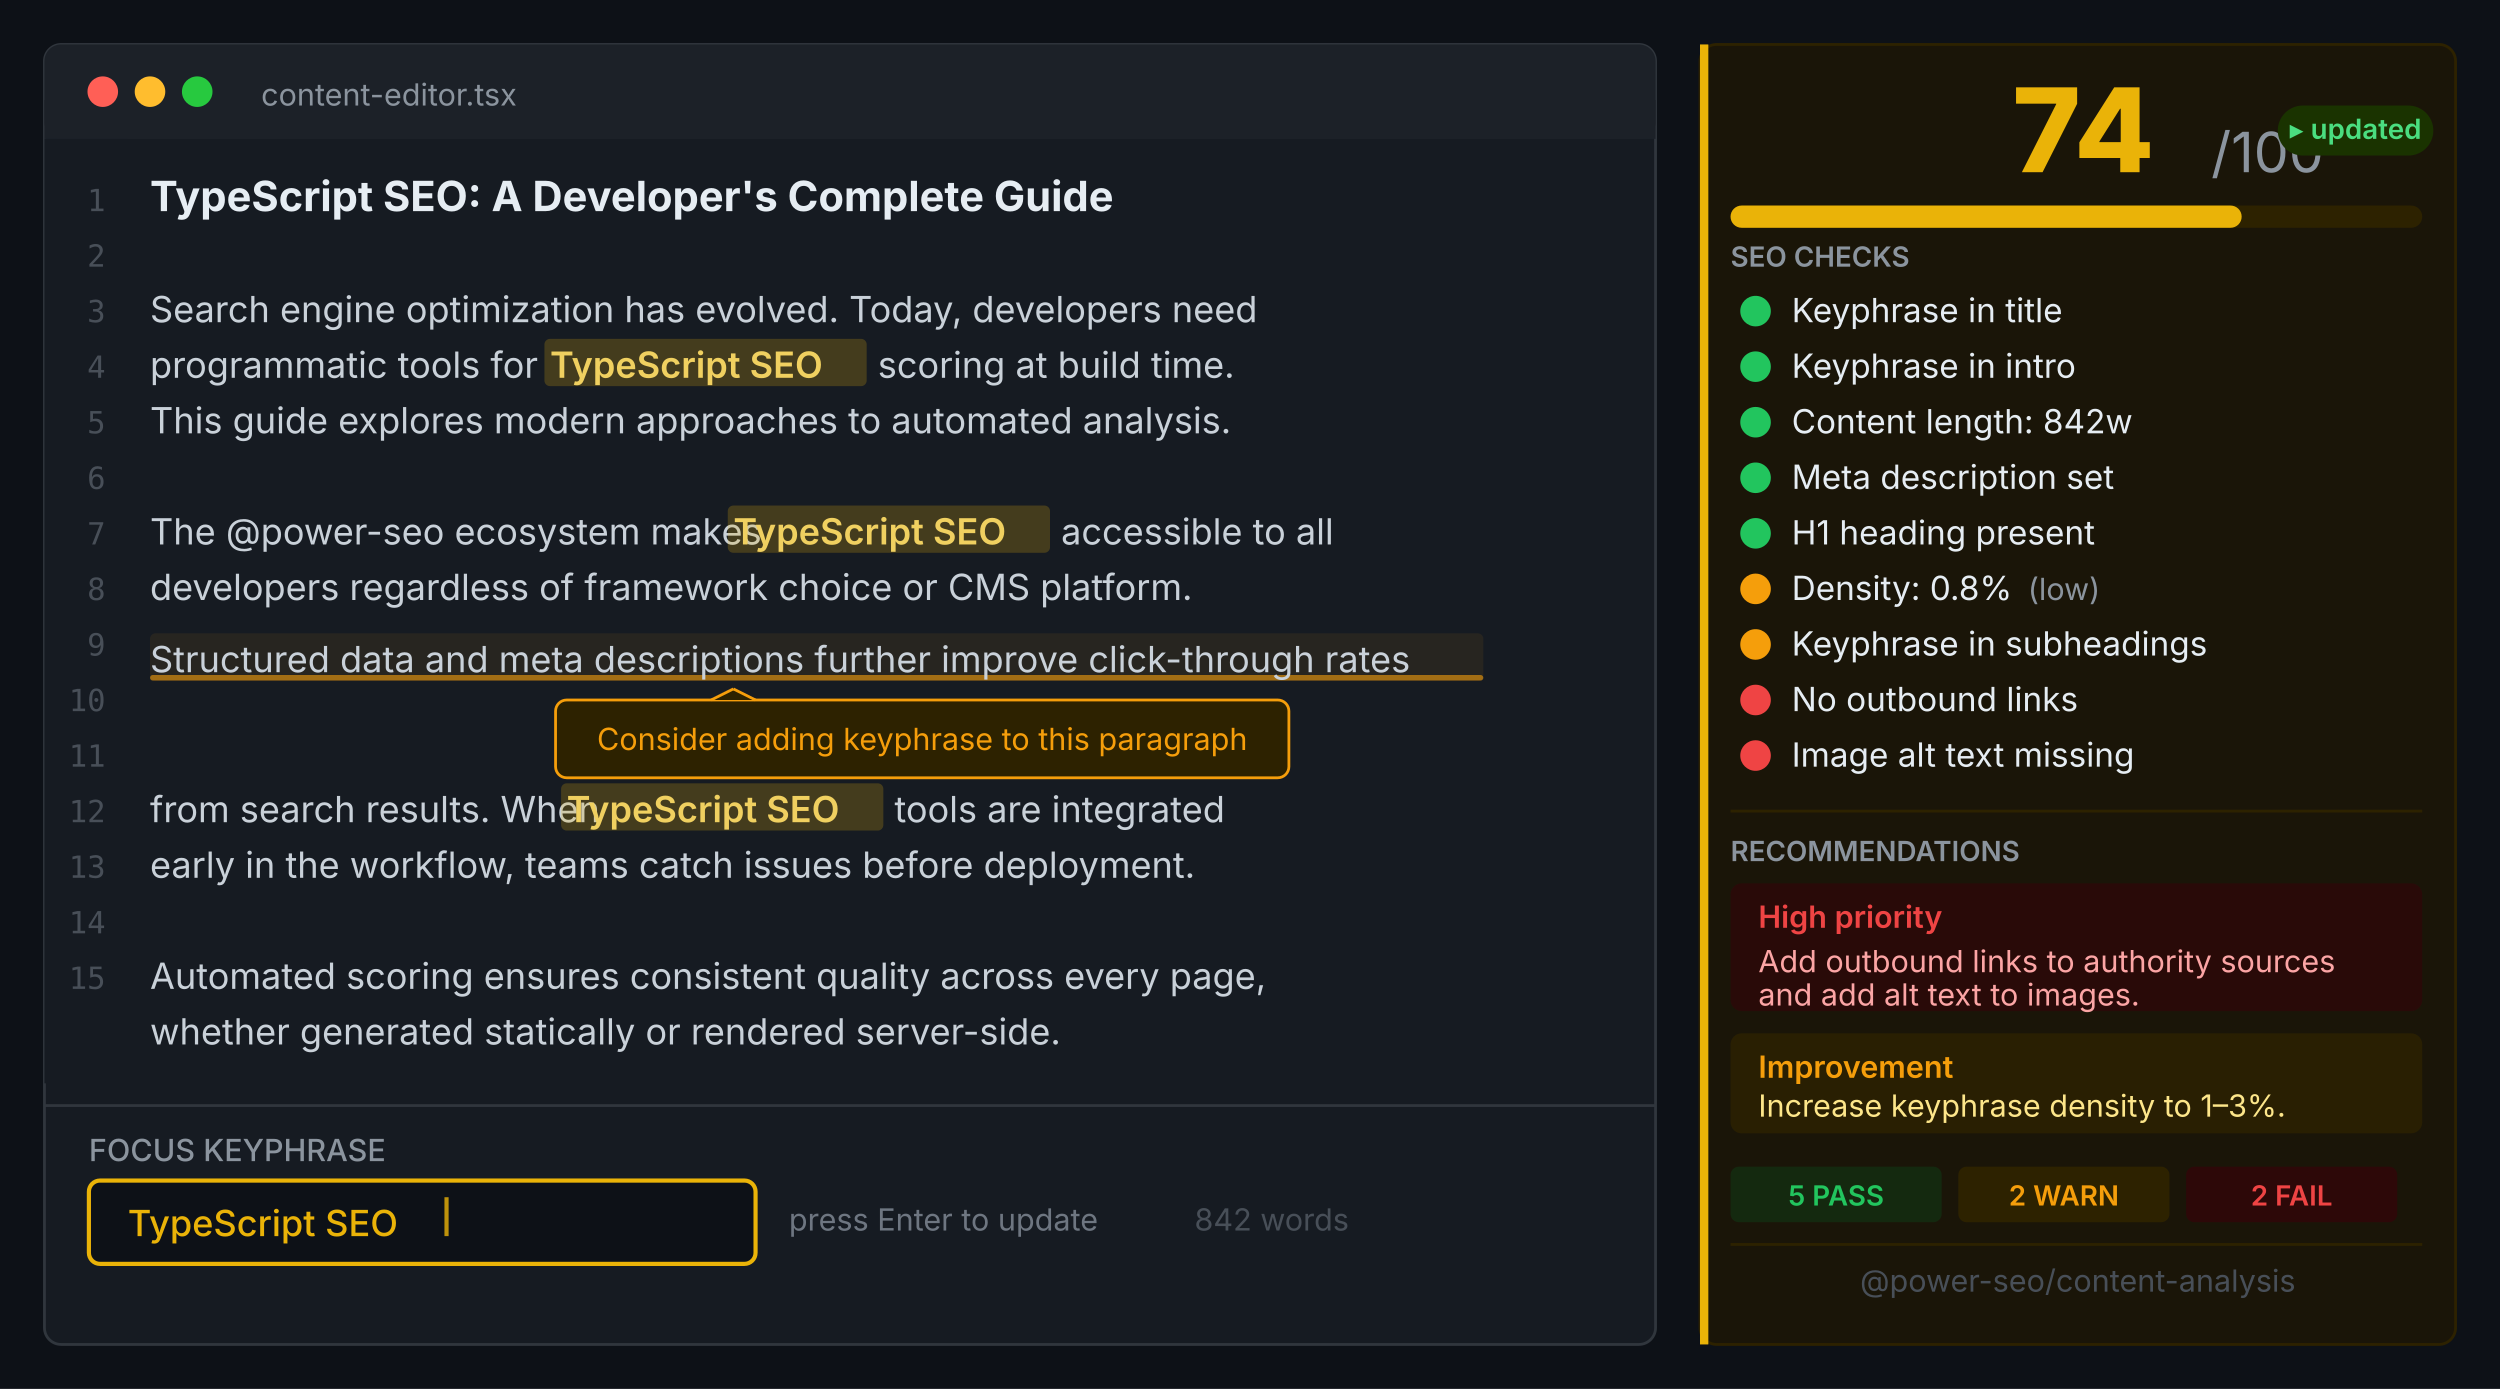
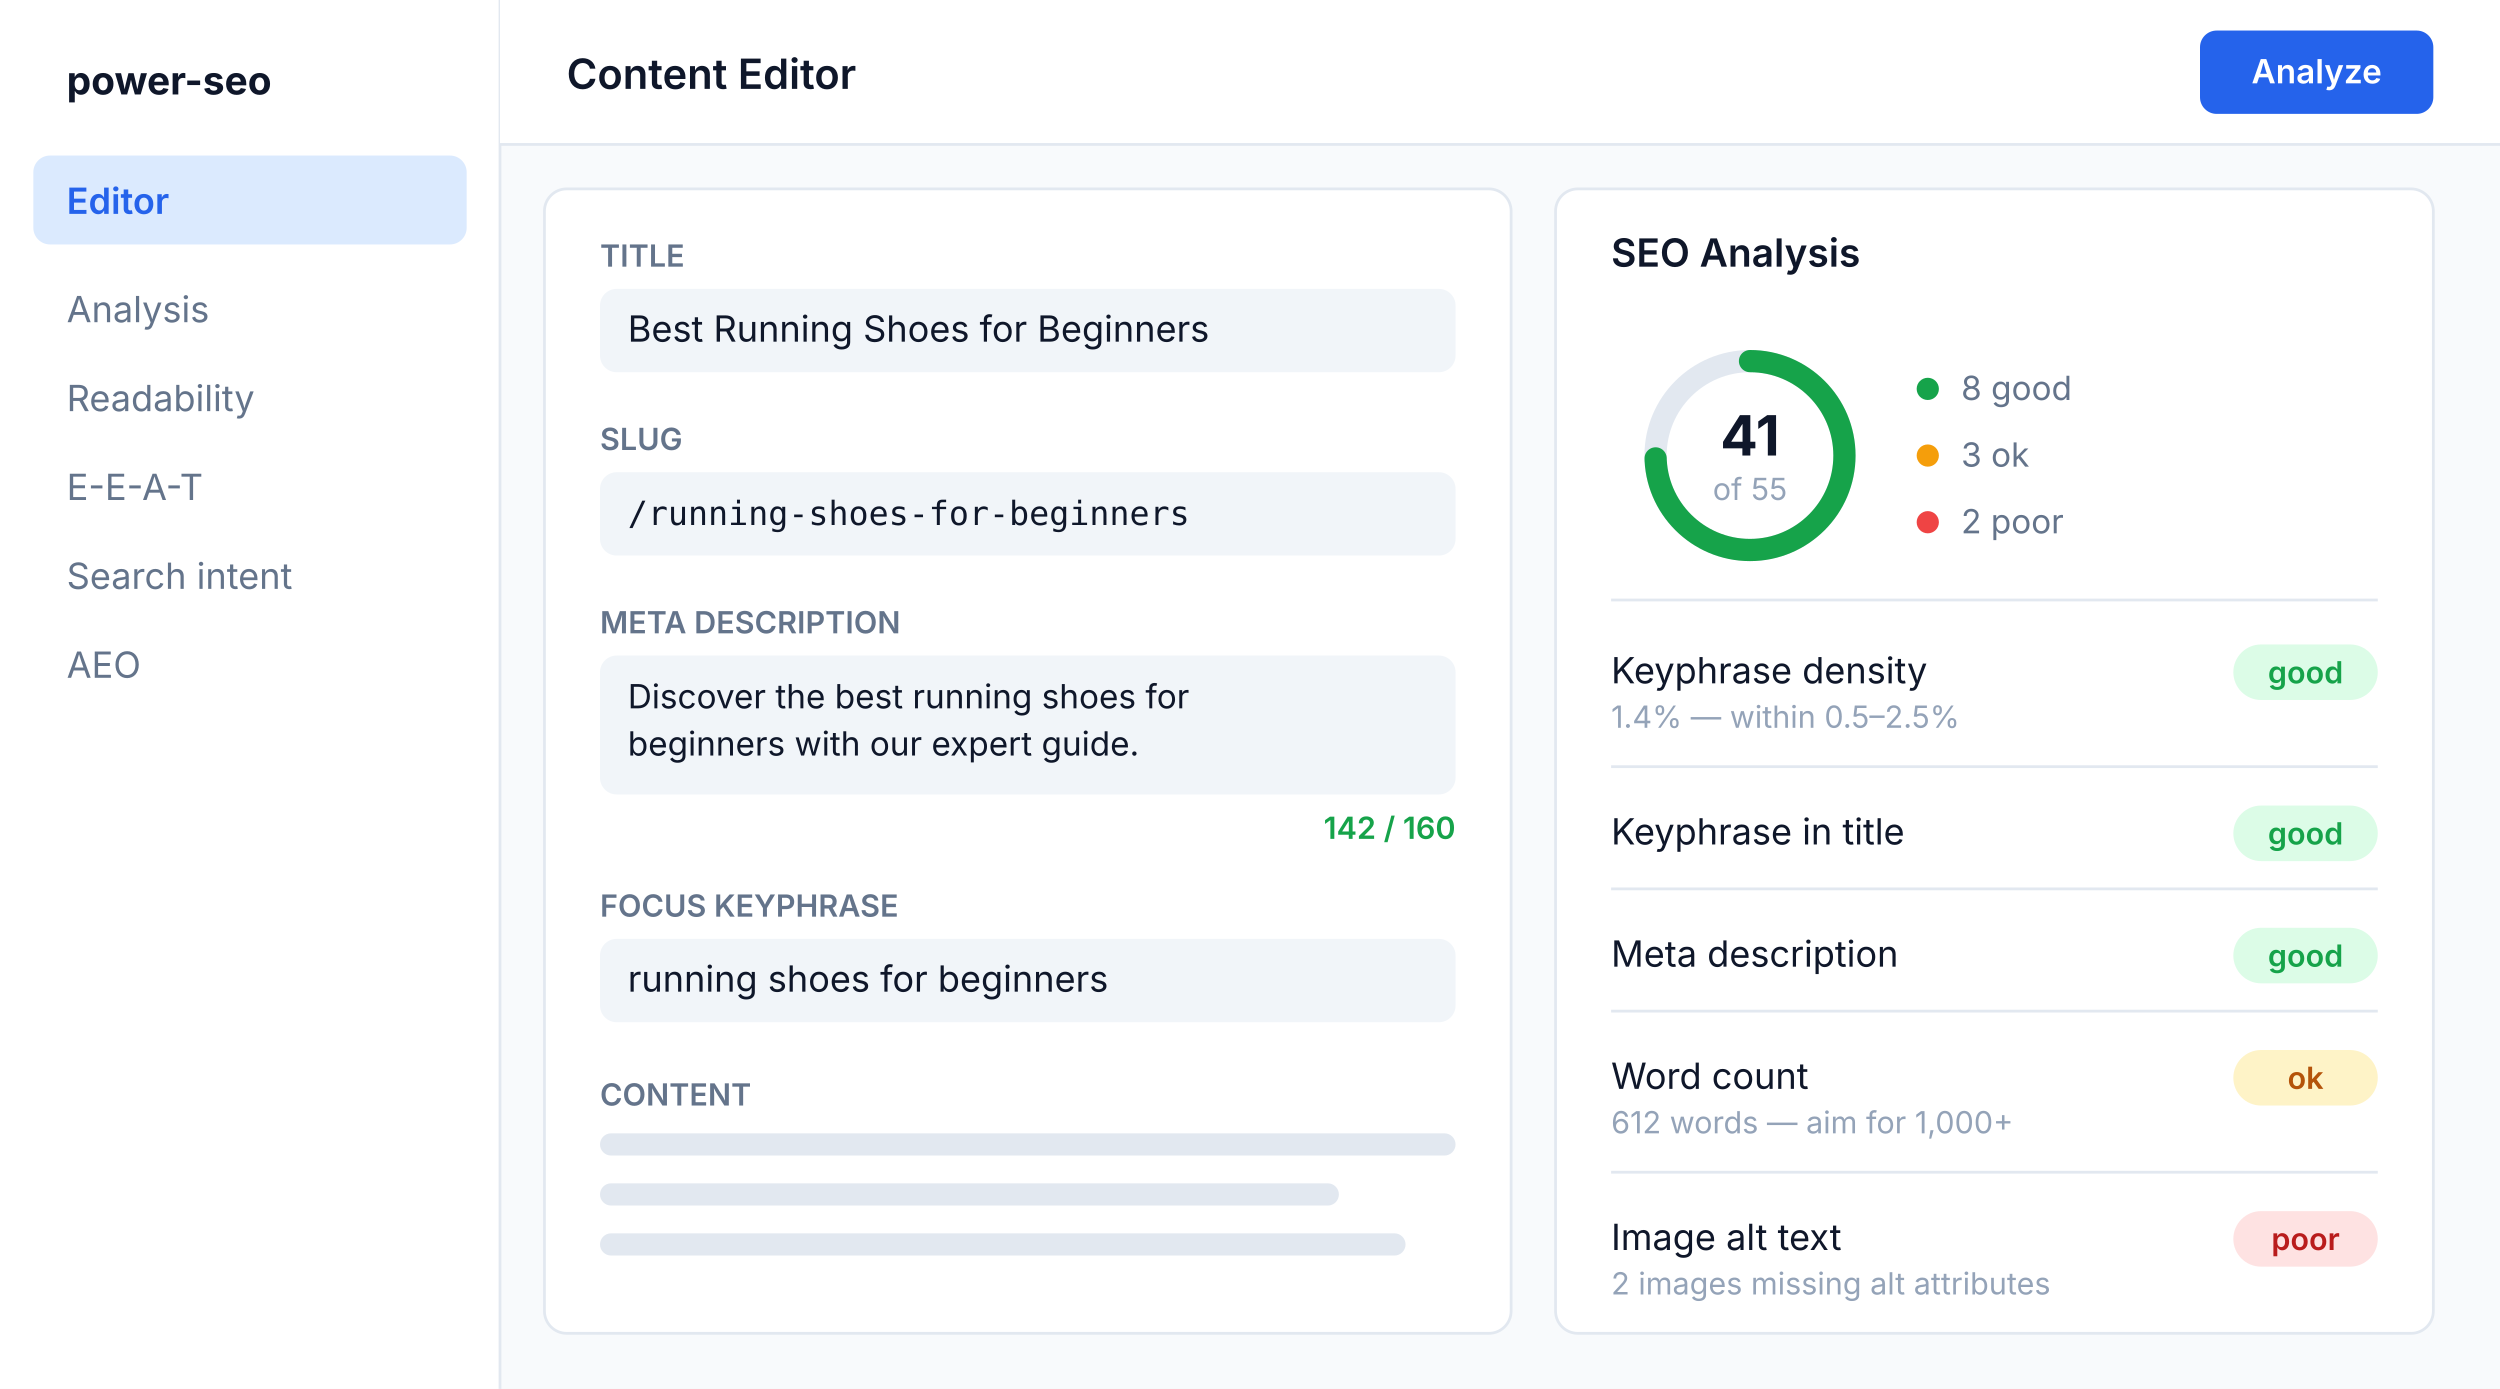
- <svg xmlns="http://www.w3.org/2000/svg" viewBox="0 0 900 500" width="900" height="500">
+ <svg xmlns="http://www.w3.org/2000/svg" width="900" height="500" viewBox="0 0 900 500">
  <defs>
    <style>
-       text { font-family: 'Inter', 'Segoe UI', system-ui, sans-serif; }
-       .mono { font-family: 'JetBrains Mono', 'Fira Code', 'Consolas', monospace; }
-     </style>
+     .font-ui { font-family: 'Inter', -apple-system, 'Segoe UI', sans-serif; }
+     .font-mono { font-family: 'JetBrains Mono', 'Fira Code', Consolas, monospace; }
+   </style>
  </defs>
-   <rect width="900" height="500" fill="#0d1117" />
-   <rect x="16" y="16" width="580" height="468" rx="6" fill="#161b22" stroke="#30363d" stroke-width="1" />
-   <rect x="16" y="16" width="580" height="34" rx="6" fill="#1c2128" />
-   <rect x="16" y="36" width="580" height="14" fill="#1c2128" />
-   <circle cx="37" cy="33" r="5.5" fill="#ff5f56" />
-   <circle cx="54" cy="33" r="5.5" fill="#ffbd2e" />
-   <circle cx="71" cy="33" r="5.5" fill="#27c93f" />
-   <text x="94" y="38" fill="#8b949e" font-size="11">content-editor.tsx</text>
-   <rect x="16" y="50" width="30" height="340" fill="#161b22" />
-   <text x="38" y="76" text-anchor="end" fill="#484f58" font-size="11" class="mono">1</text>
-   <text x="38" y="96" text-anchor="end" fill="#484f58" font-size="11" class="mono">2</text>
-   <text x="38" y="116" text-anchor="end" fill="#484f58" font-size="11" class="mono">3</text>
-   <text x="38" y="136" text-anchor="end" fill="#484f58" font-size="11" class="mono">4</text>
-   <text x="38" y="156" text-anchor="end" fill="#484f58" font-size="11" class="mono">5</text>
-   <text x="38" y="176" text-anchor="end" fill="#484f58" font-size="11" class="mono">6</text>
-   <text x="38" y="196" text-anchor="end" fill="#484f58" font-size="11" class="mono">7</text>
-   <text x="38" y="216" text-anchor="end" fill="#484f58" font-size="11" class="mono">8</text>
-   <text x="38" y="236" text-anchor="end" fill="#484f58" font-size="11" class="mono">9</text>
-   <text x="38" y="256" text-anchor="end" fill="#484f58" font-size="11" class="mono">10</text>
-   <text x="38" y="276" text-anchor="end" fill="#484f58" font-size="11" class="mono">11</text>
-   <text x="38" y="296" text-anchor="end" fill="#484f58" font-size="11" class="mono">12</text>
-   <text x="38" y="316" text-anchor="end" fill="#484f58" font-size="11" class="mono">13</text>
-   <text x="38" y="336" text-anchor="end" fill="#484f58" font-size="11" class="mono">14</text>
-   <text x="38" y="356" text-anchor="end" fill="#484f58" font-size="11" class="mono">15</text>
-   <text x="54" y="76" fill="#e6edf3" font-size="15" font-weight="700">TypeScript SEO: A Developer's Complete Guide</text>
-   <text x="54" y="116" fill="#c9d1d9" font-size="13">Search engine optimization has evolved. Today, developers need </text>
-   <text x="54" y="136" fill="#c9d1d9" font-size="13">programmatic tools for </text>
-   <rect x="196" y="122" width="116" height="17" rx="2" fill="#eab308" opacity="0.22" />
-   <text x="198" y="136" fill="#f0d060" font-size="13" font-weight="600">TypeScript SEO</text>
-   <text x="316" y="136" fill="#c9d1d9" font-size="13"> scoring at build time.</text>
-   <text x="54" y="156" fill="#c9d1d9" font-size="13">This guide explores modern approaches to automated analysis.</text>
-   <text x="54" y="196" fill="#c9d1d9" font-size="13">The @power-seo ecosystem makes </text>
-   <rect x="262" y="182" width="116" height="17" rx="2" fill="#eab308" opacity="0.22" />
-   <text x="264" y="196" fill="#f0d060" font-size="13" font-weight="600">TypeScript SEO</text>
-   <text x="382" y="196" fill="#c9d1d9" font-size="13"> accessible to all</text>
-   <text x="54" y="216" fill="#c9d1d9" font-size="13">developers regardless of framework choice or CMS platform.</text>
-   <rect x="54" y="228" width="480" height="17" rx="2" fill="#f59e0b" opacity="0.08" />
-   <rect x="54" y="243" width="480" height="2" rx="1" fill="#f59e0b" opacity="0.6" />
-   <text x="54" y="242" fill="#c9d1d9" font-size="13">Structured data and meta descriptions further improve click-through rates</text>
-   <rect x="200" y="252" width="264" height="28" rx="4" fill="#2d2200" stroke="#f59e0b" stroke-width="1" />
-   <polygon points="264,248 272,252 256,252" fill="#2d2200" />
-   <line x1="264" y1="248" x2="256" y2="252" stroke="#f59e0b" stroke-width="1" />
-   <line x1="264" y1="248" x2="272" y2="252" stroke="#f59e0b" stroke-width="1" />
-   <text x="332" y="270" text-anchor="middle" fill="#f59e0b" font-size="11">Consider adding keyphrase to this paragraph</text>
-   <text x="54" y="296" fill="#c9d1d9" font-size="13">from search results. When </text>
-   <rect x="202" y="282" width="116" height="17" rx="2" fill="#eab308" opacity="0.22" />
-   <text x="204" y="296" fill="#f0d060" font-size="13" font-weight="600">TypeScript SEO</text>
-   <text x="322" y="296" fill="#c9d1d9" font-size="13"> tools are integrated</text>
-   <text x="54" y="316" fill="#c9d1d9" font-size="13">early in the workflow, teams catch issues before deployment.</text>
-   <text x="54" y="356" fill="#c9d1d9" font-size="13">Automated scoring ensures consistent quality across every page,</text>
-   <text x="54" y="376" fill="#c9d1d9" font-size="13">whether generated statically or rendered server-side.</text>
-   <line x1="16" y1="398" x2="596" y2="398" stroke="#30363d" stroke-width="1" />
-   <text x="32" y="418" fill="#8b949e" font-size="11" font-weight="500">FOCUS KEYPHRASE</text>
-   <rect x="32" y="425" width="240" height="30" rx="4" fill="#0d1117" stroke="#eab308" stroke-width="1.5" />
-   <text x="46" y="445" fill="#eab308" font-size="13" font-weight="500">TypeScript SEO</text>
-   <rect x="160" y="431" width="1.5" height="14" fill="#eab308" opacity="0.8" />
-   <text x="284" y="443" fill="#6e7681" font-size="11">press Enter to update</text>
-   <text x="430" y="443" fill="#484f58" font-size="11">842 words</text>
-   <rect x="612" y="16" width="272" height="468" rx="6" fill="#1a1508" stroke="#2d2200" stroke-width="1" />
-   <rect x="612" y="16" width="3" height="468" fill="#eab308" />
-   <text x="750" y="62" text-anchor="middle" fill="#eab308" font-size="42" font-weight="800">74</text>
-   <text x="796" y="62" fill="#8b949e" font-size="20" font-weight="400">/100</text>
-   <rect x="820" y="38" width="56" height="18" rx="9" fill="#1a3300" />
-   <text x="848" y="50" text-anchor="middle" fill="#4ade80" font-size="10" font-weight="600">▸ updated</text>
-   <rect x="623" y="74" width="249" height="8" rx="4" fill="#2d2200" />
-   <rect x="623" y="74" width="184" height="8" rx="4" fill="#eab308" />
-   <text x="623" y="96" fill="#8b949e" font-size="10" font-weight="600">SEO CHECKS</text>
-   <circle cx="632" cy="112" r="5.5" fill="#22c55e" />
-   <text x="645" y="116" fill="#e6edf3" font-size="12">Keyphrase in title</text>
-   <circle cx="632" cy="132" r="5.5" fill="#22c55e" />
-   <text x="645" y="136" fill="#e6edf3" font-size="12">Keyphrase in intro</text>
-   <circle cx="632" cy="152" r="5.5" fill="#22c55e" />
-   <text x="645" y="156" fill="#e6edf3" font-size="12">Content length: 842w</text>
-   <circle cx="632" cy="172" r="5.5" fill="#22c55e" />
-   <text x="645" y="176" fill="#e6edf3" font-size="12">Meta description set</text>
-   <circle cx="632" cy="192" r="5.5" fill="#22c55e" />
-   <text x="645" y="196" fill="#e6edf3" font-size="12">H1 heading present</text>
-   <circle cx="632" cy="212" r="5.5" fill="#f59e0b" />
-   <text x="645" y="216" fill="#e6edf3" font-size="12">Density: 0.8%</text>
-   <text x="730" y="216" fill="#8b949e" font-size="11">(low)</text>
-   <circle cx="632" cy="232" r="5.5" fill="#f59e0b" />
-   <text x="645" y="236" fill="#e6edf3" font-size="12">Keyphrase in subheadings</text>
-   <circle cx="632" cy="252" r="5.5" fill="#ef4444" />
-   <text x="645" y="256" fill="#e6edf3" font-size="12">No outbound links</text>
-   <circle cx="632" cy="272" r="5.5" fill="#ef4444" />
-   <text x="645" y="276" fill="#e6edf3" font-size="12">Image alt text missing</text>
-   <line x1="623" y1="292" x2="872" y2="292" stroke="#2d2200" stroke-width="1" />
-   <text x="623" y="310" fill="#8b949e" font-size="10" font-weight="600">RECOMMENDATIONS</text>
-   <rect x="623" y="318" width="249" height="46" rx="4" fill="#2d0808" opacity="0.8" />
-   <text x="633" y="334" fill="#ef4444" font-size="11" font-weight="600">High priority</text>
-   <text x="633" y="350" fill="#fca5a5" font-size="11">Add outbound links to authority sources</text>
-   <text x="633" y="362" fill="#fca5a5" font-size="11">and add alt text to images.</text>
-   <rect x="623" y="372" width="249" height="36" rx="4" fill="#2d2200" opacity="0.8" />
-   <text x="633" y="388" fill="#f59e0b" font-size="11" font-weight="600">Improvement</text>
-   <text x="633" y="402" fill="#fde68a" font-size="11">Increase keyphrase density to 1–3%.</text>
-   <rect x="623" y="420" width="76" height="20" rx="3" fill="#14290f" />
-   <text x="661" y="434" text-anchor="middle" fill="#22c55e" font-size="10" font-weight="600">5 PASS</text>
-   <rect x="705" y="420" width="76" height="20" rx="3" fill="#2d2200" />
-   <text x="743" y="434" text-anchor="middle" fill="#f59e0b" font-size="10" font-weight="600">2 WARN</text>
-   <rect x="787" y="420" width="76" height="20" rx="3" fill="#2d0808" />
-   <text x="825" y="434" text-anchor="middle" fill="#ef4444" font-size="10" font-weight="600">2 FAIL</text>
-   <line x1="623" y1="448" x2="872" y2="448" stroke="#2d2200" stroke-width="1" />
-   <text x="748" y="465" text-anchor="middle" fill="#484f58" font-size="11">@power-seo/content-analysis</text>
+   <rect width="900" height="500" fill="#f8fafc" />
+   <rect width="180" height="500" fill="#ffffff" />
+   <line x1="180" y1="0" x2="180" y2="500" stroke="#e2e8f0" />
+   <text x="24" y="34" class="font-ui" font-size="14" font-weight="700" fill="#0f172a">power-seo</text>
+   <rect x="12" y="56" width="156" height="32" rx="6" fill="#dbeafe" />
+   <g class="font-ui" font-size="13">
+     <text x="24" y="77" font-weight="600" fill="#2563eb">Editor</text>
+     <text x="24" y="116" fill="#64748b">Analysis</text>
+     <text x="24" y="148" fill="#64748b">Readability</text>
+     <text x="24" y="180" fill="#64748b">E-E-A-T</text>
+     <text x="24" y="212" fill="#64748b">Search intent</text>
+     <text x="24" y="244" fill="#64748b">AEO</text>
+   </g>
+   <rect x="180" width="720" height="52" fill="#ffffff" />
+   <line x1="180" y1="52" x2="900" y2="52" stroke="#e2e8f0" />
+   <text x="204" y="32" class="font-ui" font-size="15" font-weight="600" fill="#0f172a">Content Editor</text>
+   <rect x="792" y="11" width="84" height="30" rx="6" fill="#2563eb" />
+   <text x="834" y="30" class="font-ui" font-size="12" font-weight="600" fill="#ffffff" text-anchor="middle">Analyze</text>
+   <rect x="196" y="68" width="348" height="412" rx="8" fill="#ffffff" stroke="#e2e8f0" />
+   <g class="font-ui">
+     <text x="216" y="96" font-size="11" font-weight="600" fill="#64748b">TITLE</text>
+     <rect x="216" y="104" width="308" height="30" rx="6" fill="#f1f5f9" />
+     <text x="226" y="123" font-size="13" fill="#0f172a">Best Running Shoes for Beginners</text>
+     <text x="216" y="162" font-size="11" font-weight="600" fill="#64748b">SLUG</text>
+     <rect x="216" y="170" width="308" height="30" rx="6" fill="#f1f5f9" />
+     <text x="226" y="189" class="font-mono" font-size="12" fill="#0f172a">/running-shoes-for-beginners</text>
+     <text x="216" y="228" font-size="11" font-weight="600" fill="#64748b">META DESCRIPTION</text>
+     <rect x="216" y="236" width="308" height="50" rx="6" fill="#f1f5f9" />
+     <text x="226" y="255" font-size="12" fill="#0f172a">Discover the best running shoes for</text>
+     <text x="226" y="272" font-size="12" fill="#0f172a">beginners with our expert guide.</text>
+     <text x="524" y="302" font-size="11" font-weight="600" fill="#16a34a" text-anchor="end">142 / 160</text>
+     <text x="216" y="330" font-size="11" font-weight="600" fill="#64748b">FOCUS KEYPHRASE</text>
+     <rect x="216" y="338" width="308" height="30" rx="6" fill="#f1f5f9" />
+     <text x="226" y="357" font-size="13" fill="#0f172a">running shoes for beginners</text>
+     <text x="216" y="398" font-size="11" font-weight="600" fill="#64748b">CONTENT</text>
+     <rect x="216" y="408" width="308" height="8" rx="4" fill="#e2e8f0" />
+     <rect x="216" y="426" width="266" height="8" rx="4" fill="#e2e8f0" />
+     <rect x="216" y="444" width="290" height="8" rx="4" fill="#e2e8f0" />
+   </g>
+   <rect x="560" y="68" width="316" height="412" rx="8" fill="#ffffff" stroke="#e2e8f0" />
+   <text x="580" y="96" class="font-ui" font-size="14" font-weight="600" fill="#0f172a">SEO Analysis</text>
+   <circle cx="630" cy="164" r="34" fill="none" stroke="#e2e8f0" stroke-width="8" />
+   <circle cx="630" cy="164" r="34" fill="none" stroke="#16a34a" stroke-width="8" stroke-linecap="round" stroke-dasharray="159.2 213.6" transform="rotate(-90 630 164)" />
+   <text x="630" y="164" class="font-ui" font-size="20" font-weight="700" fill="#0f172a" text-anchor="middle">41</text>
+   <text x="630" y="180" class="font-ui" font-size="11" fill="#94a3b8" text-anchor="middle">of 55</text>
+   <g class="font-ui" font-size="12">
+     <circle cx="694" cy="140" r="4" fill="#16a34a" />
+     <text x="706" y="144" fill="#64748b">8 good</text>
+     <circle cx="694" cy="164" r="4" fill="#f59e0b" />
+     <text x="706" y="168" fill="#64748b">3 ok</text>
+     <circle cx="694" cy="188" r="4" fill="#ef4444" />
+     <text x="706" y="192" fill="#64748b">2 poor</text>
+   </g>
+   <line x1="580" y1="216" x2="856" y2="216" stroke="#e2e8f0" />
+   <g class="font-ui" font-size="13">
+     <text x="580" y="246" fill="#0f172a">Keyphrase density</text>
+     <text x="580" y="262" font-size="11" fill="#94a3b8">1.4% — within 0.5–2.5%</text>
+     <rect x="804" y="232" width="52" height="20" rx="10" fill="#dcfce7" />
+     <text x="830" y="246" font-size="11" font-weight="600" fill="#16a34a" text-anchor="middle">good</text>
+     <line x1="580" y1="276" x2="856" y2="276" stroke="#e2e8f0" />
+     <text x="580" y="304" fill="#0f172a">Keyphrase in title</text>
+     <rect x="804" y="290" width="52" height="20" rx="10" fill="#dcfce7" />
+     <text x="830" y="304" font-size="11" font-weight="600" fill="#16a34a" text-anchor="middle">good</text>
+     <line x1="580" y1="320" x2="856" y2="320" stroke="#e2e8f0" />
+     <text x="580" y="348" fill="#0f172a">Meta description</text>
+     <rect x="804" y="334" width="52" height="20" rx="10" fill="#dcfce7" />
+     <text x="830" y="348" font-size="11" font-weight="600" fill="#16a34a" text-anchor="middle">good</text>
+     <line x1="580" y1="364" x2="856" y2="364" stroke="#e2e8f0" />
+     <text x="580" y="392" fill="#0f172a">Word count</text>
+     <text x="580" y="408" font-size="11" fill="#94a3b8">612 words — aim for 1,000+</text>
+     <rect x="804" y="378" width="52" height="20" rx="10" fill="#fef3c7" />
+     <text x="830" y="392" font-size="11" font-weight="600" fill="#b45309" text-anchor="middle">ok</text>
+     <line x1="580" y1="422" x2="856" y2="422" stroke="#e2e8f0" />
+     <text x="580" y="450" fill="#0f172a">Image alt text</text>
+     <text x="580" y="466" font-size="11" fill="#94a3b8">2 images missing alt attributes</text>
+     <rect x="804" y="436" width="52" height="20" rx="10" fill="#fee2e2" />
+     <text x="830" y="450" font-size="11" font-weight="600" fill="#b91c1c" text-anchor="middle">poor</text>
+   </g>
</svg>
